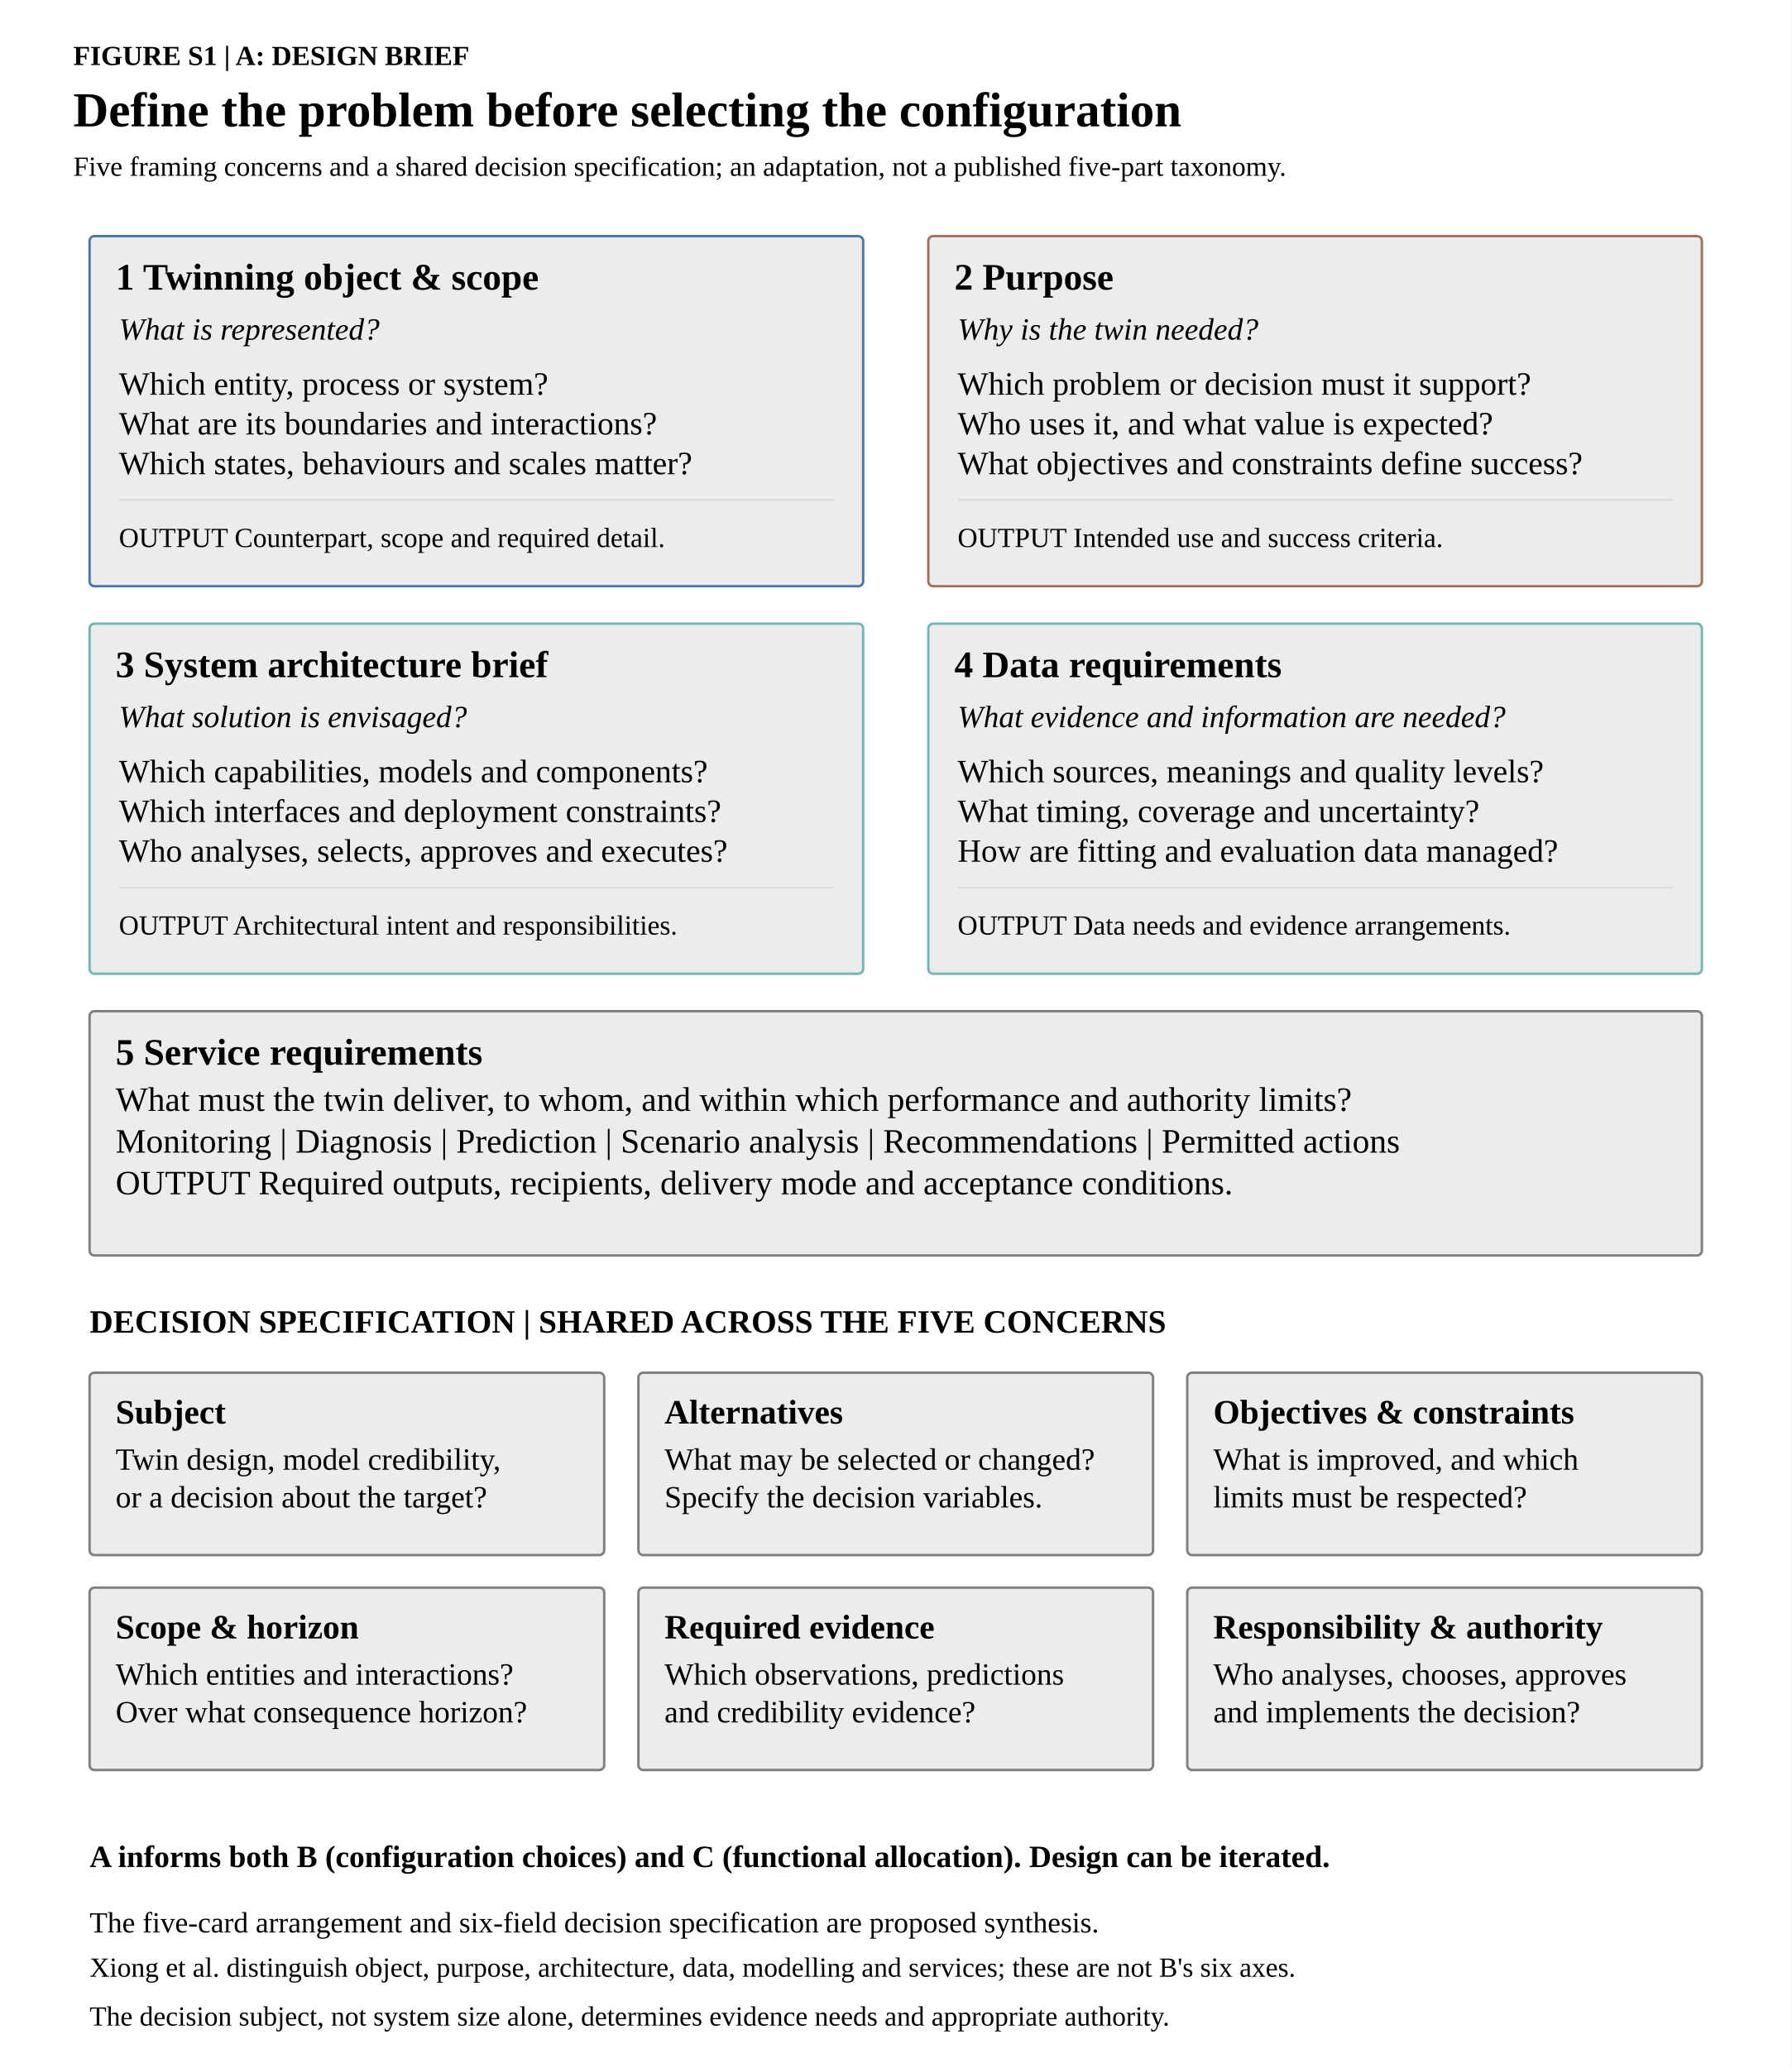
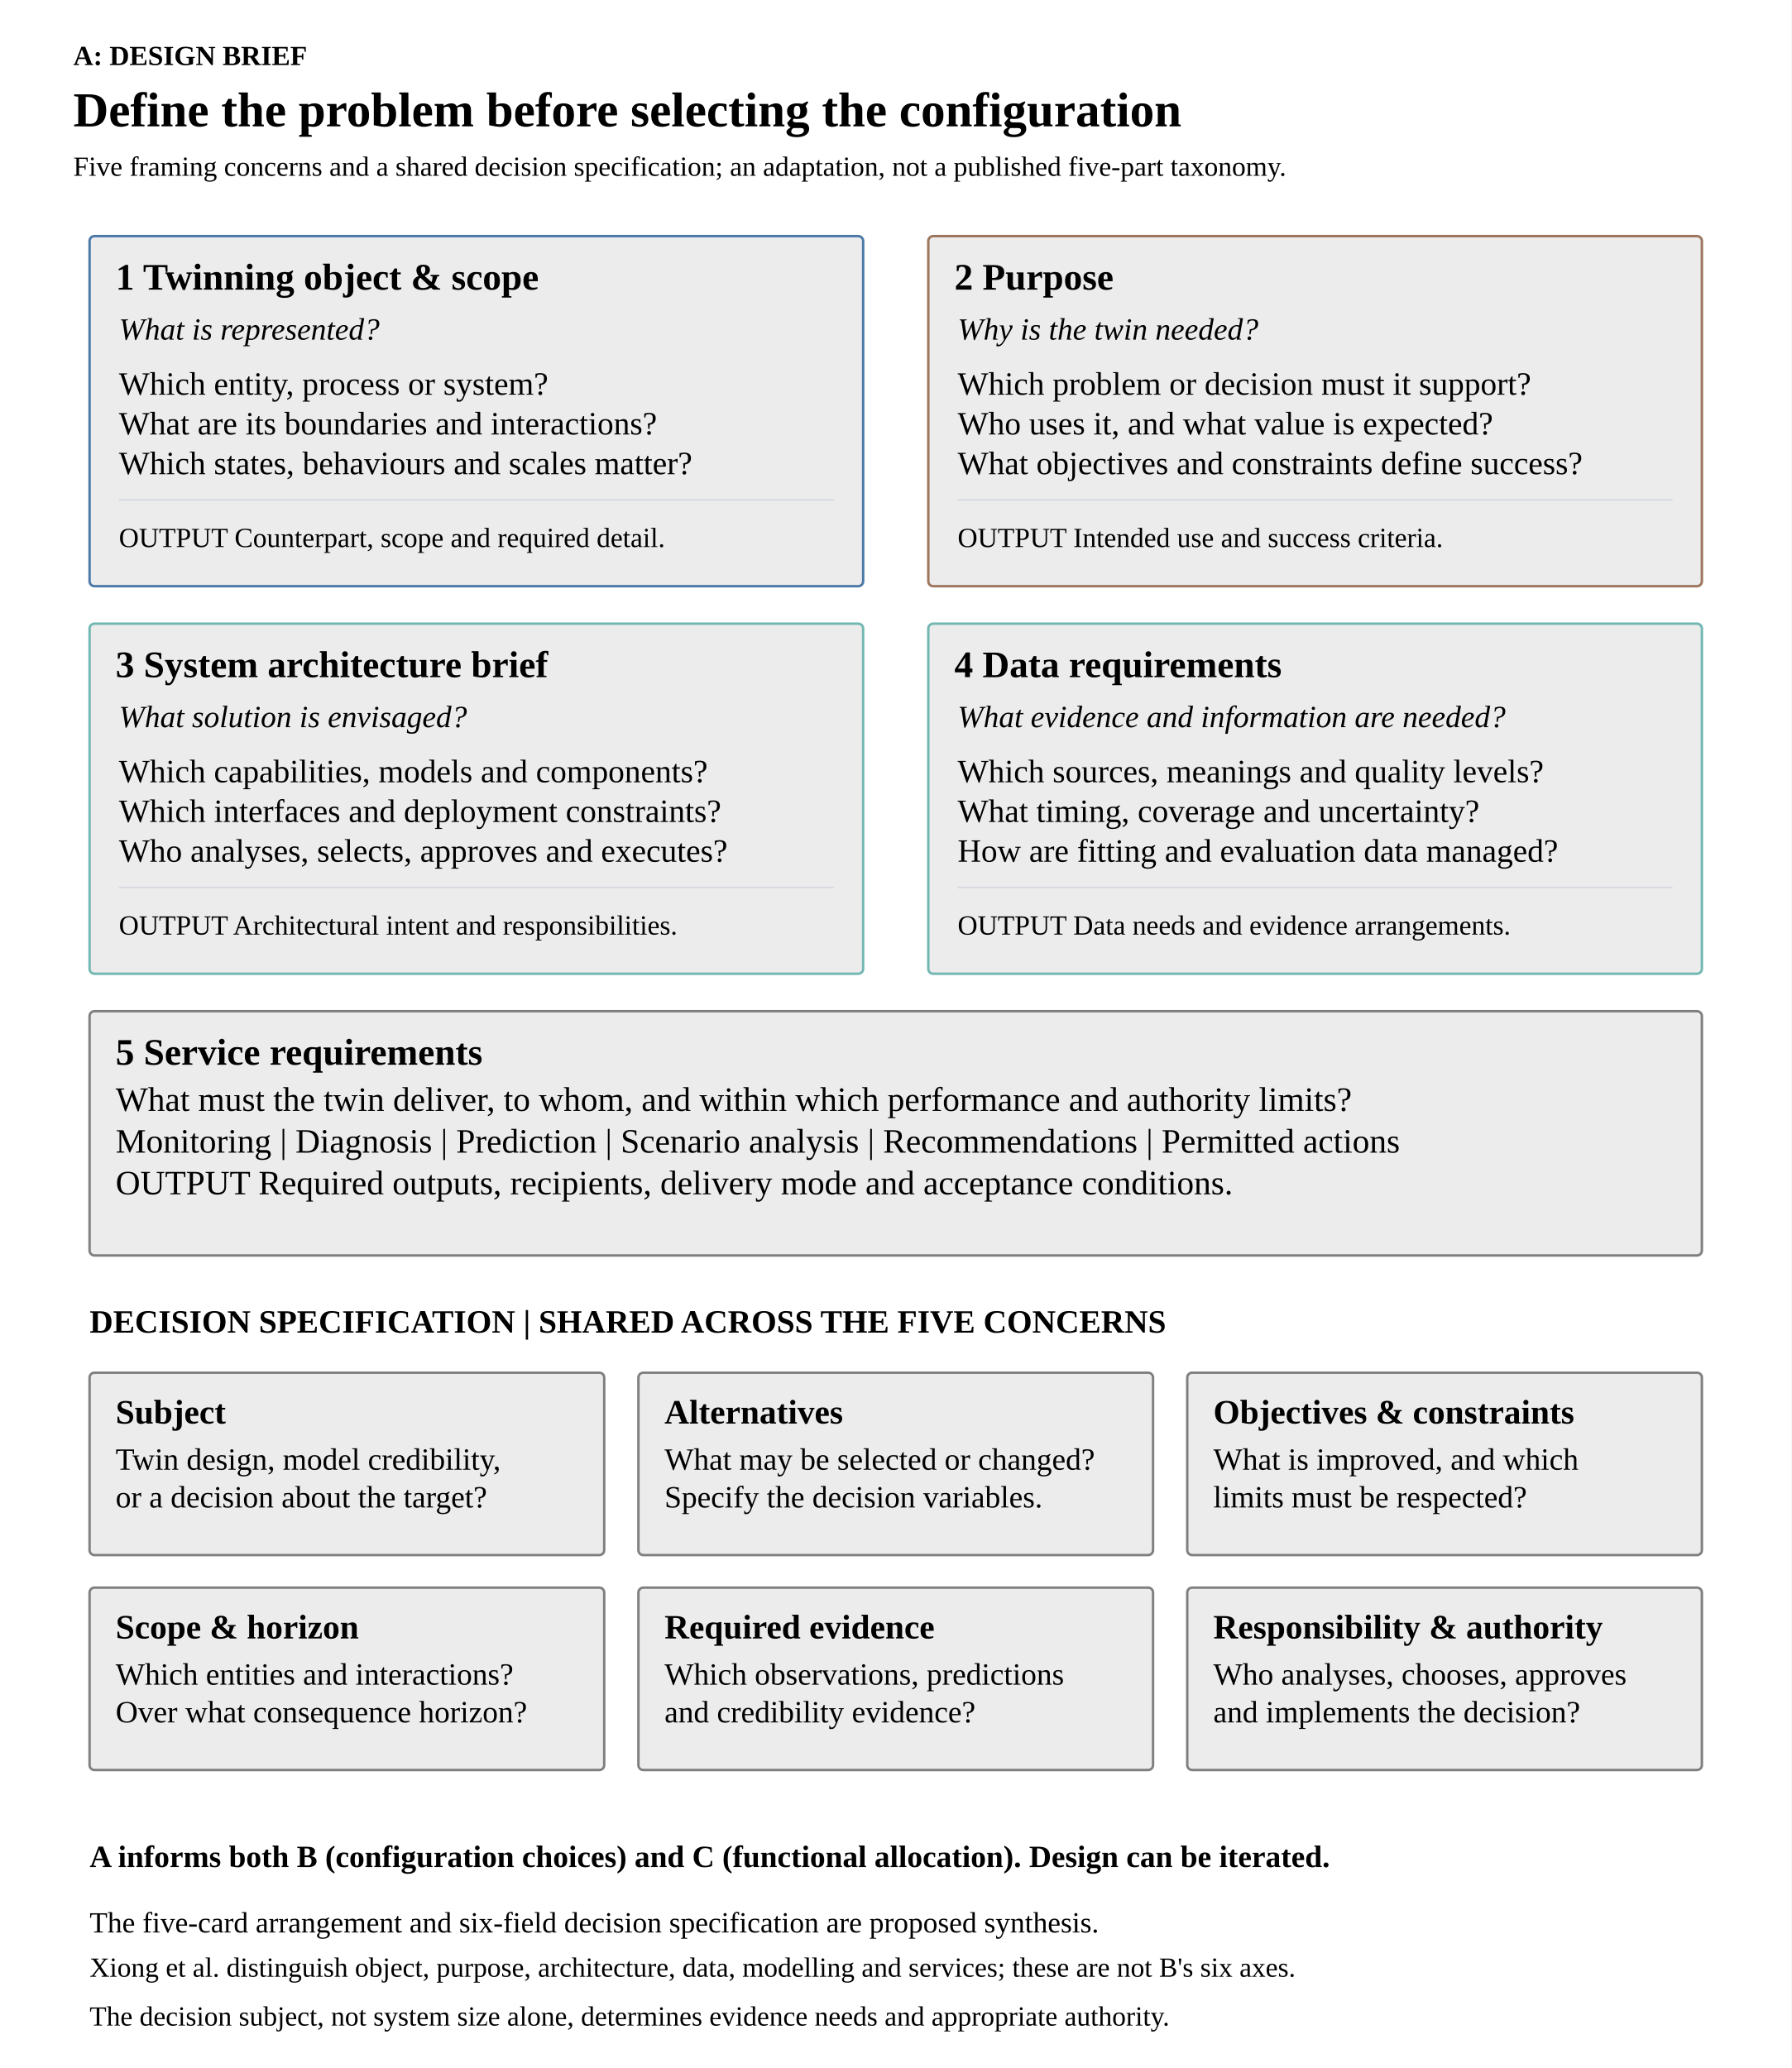
<svg xmlns="http://www.w3.org/2000/svg" width="190mm" height="219.364mm" viewBox="0 0 1100 1270" role="img">
  <rect x="0" y="0" width="1100" height="1270" rx="0" fill="#FFFFFF" stroke="none" stroke-width="1" />
-   <text x="45" y="39.94" font-family="Times New Roman, Liberation Serif, serif" font-size="17" font-weight="bold" font-style="normal" text-anchor="start" fill="#000000">FIGURE S1  |  A: DESIGN BRIEF</text>
+   <text x="45" y="39.94" font-family="Times New Roman, Liberation Serif, serif" font-size="17" font-weight="bold" font-style="normal" text-anchor="start" fill="#000000">A: DESIGN BRIEF</text>
  <text x="45" y="77.6" font-family="Times New Roman, Liberation Serif, serif" font-size="30" font-weight="bold" font-style="normal" text-anchor="start" fill="#000000">Define the problem before selecting the configuration</text>
  <text x="45" y="107.94" font-family="Times New Roman, Liberation Serif, serif" font-size="17" font-weight="normal" font-style="normal" text-anchor="start" fill="#000000">Five framing concerns and a shared decision specification; an adaptation, not a published five-part taxonomy.</text>
  <rect x="55" y="145" width="475" height="215" rx="3" fill="#ECECEC" stroke="#4C78A8" stroke-width="1.5" />
  <text x="71" y="177.86" font-family="Times New Roman, Liberation Serif, serif" font-size="23" font-weight="bold" font-style="normal" text-anchor="start" fill="#000000">1  Twinning object &amp; scope</text>
  <text x="73" y="208.58" font-family="Times New Roman, Liberation Serif, serif" font-size="19" font-weight="normal" font-style="italic" text-anchor="start" fill="#000000">What is represented?</text>
  <text x="73" y="242.4" font-family="Times New Roman, Liberation Serif, serif" font-size="20" font-weight="normal" font-style="normal" text-anchor="start" fill="#000000">Which entity, process or system?</text>
  <text x="73" y="266.8" font-family="Times New Roman, Liberation Serif, serif" font-size="20" font-weight="normal" font-style="normal" text-anchor="start" fill="#000000">What are its boundaries and interactions?</text>
  <text x="73" y="291.2" font-family="Times New Roman, Liberation Serif, serif" font-size="20" font-weight="normal" font-style="normal" text-anchor="start" fill="#000000">Which states, behaviours and scales matter?</text>
  <polyline points="73,307 512,307" fill="none" stroke="#D5DAE0" stroke-width="1" stroke-linejoin="round" />
  <text x="73" y="335.94" font-family="Times New Roman, Liberation Serif, serif" font-size="17" font-weight="normal" font-style="normal" text-anchor="start" fill="#000000">OUTPUT  Counterpart, scope and required detail.</text>
  <text x="512" y="352.3" font-family="Times New Roman, Liberation Serif, serif" font-size="15" font-weight="normal" font-style="normal" text-anchor="end" fill="#000000" />
  <rect x="570" y="145" width="475" height="215" rx="3" fill="#ECECEC" stroke="#9D755D" stroke-width="1.5" />
  <text x="586" y="177.86" font-family="Times New Roman, Liberation Serif, serif" font-size="23" font-weight="bold" font-style="normal" text-anchor="start" fill="#000000">2  Purpose</text>
  <text x="588" y="208.58" font-family="Times New Roman, Liberation Serif, serif" font-size="19" font-weight="normal" font-style="italic" text-anchor="start" fill="#000000">Why is the twin needed?</text>
  <text x="588" y="242.4" font-family="Times New Roman, Liberation Serif, serif" font-size="20" font-weight="normal" font-style="normal" text-anchor="start" fill="#000000">Which problem or decision must it support?</text>
  <text x="588" y="266.8" font-family="Times New Roman, Liberation Serif, serif" font-size="20" font-weight="normal" font-style="normal" text-anchor="start" fill="#000000">Who uses it, and what value is expected?</text>
  <text x="588" y="291.2" font-family="Times New Roman, Liberation Serif, serif" font-size="20" font-weight="normal" font-style="normal" text-anchor="start" fill="#000000">What objectives and constraints define success?</text>
  <polyline points="588,307 1027,307" fill="none" stroke="#D5DAE0" stroke-width="1" stroke-linejoin="round" />
  <text x="588" y="335.94" font-family="Times New Roman, Liberation Serif, serif" font-size="17" font-weight="normal" font-style="normal" text-anchor="start" fill="#000000">OUTPUT  Intended use and success criteria.</text>
  <text x="1027" y="352.3" font-family="Times New Roman, Liberation Serif, serif" font-size="15" font-weight="normal" font-style="normal" text-anchor="end" fill="#000000" />
  <rect x="55" y="383" width="475" height="215" rx="3" fill="#ECECEC" stroke="#72B7B2" stroke-width="1.5" />
  <text x="71" y="415.86" font-family="Times New Roman, Liberation Serif, serif" font-size="23" font-weight="bold" font-style="normal" text-anchor="start" fill="#000000">3  System architecture brief</text>
  <text x="73" y="446.58" font-family="Times New Roman, Liberation Serif, serif" font-size="19" font-weight="normal" font-style="italic" text-anchor="start" fill="#000000">What solution is envisaged?</text>
  <text x="73" y="480.4" font-family="Times New Roman, Liberation Serif, serif" font-size="20" font-weight="normal" font-style="normal" text-anchor="start" fill="#000000">Which capabilities, models and components?</text>
  <text x="73" y="504.8" font-family="Times New Roman, Liberation Serif, serif" font-size="20" font-weight="normal" font-style="normal" text-anchor="start" fill="#000000">Which interfaces and deployment constraints?</text>
  <text x="73" y="529.2" font-family="Times New Roman, Liberation Serif, serif" font-size="20" font-weight="normal" font-style="normal" text-anchor="start" fill="#000000">Who analyses, selects, approves and executes?</text>
  <polyline points="73,545 512,545" fill="none" stroke="#D5DAE0" stroke-width="1" stroke-linejoin="round" />
  <text x="73" y="573.94" font-family="Times New Roman, Liberation Serif, serif" font-size="17" font-weight="normal" font-style="normal" text-anchor="start" fill="#000000">OUTPUT  Architectural intent and responsibilities.</text>
  <text x="512" y="590.3" font-family="Times New Roman, Liberation Serif, serif" font-size="15" font-weight="normal" font-style="normal" text-anchor="end" fill="#000000" />
  <rect x="570" y="383" width="475" height="215" rx="3" fill="#ECECEC" stroke="#72B7B2" stroke-width="1.5" />
  <text x="586" y="415.86" font-family="Times New Roman, Liberation Serif, serif" font-size="23" font-weight="bold" font-style="normal" text-anchor="start" fill="#000000">4  Data requirements</text>
  <text x="588" y="446.58" font-family="Times New Roman, Liberation Serif, serif" font-size="19" font-weight="normal" font-style="italic" text-anchor="start" fill="#000000">What evidence and information are needed?</text>
  <text x="588" y="480.4" font-family="Times New Roman, Liberation Serif, serif" font-size="20" font-weight="normal" font-style="normal" text-anchor="start" fill="#000000">Which sources, meanings and quality levels?</text>
  <text x="588" y="504.8" font-family="Times New Roman, Liberation Serif, serif" font-size="20" font-weight="normal" font-style="normal" text-anchor="start" fill="#000000">What timing, coverage and uncertainty?</text>
  <text x="588" y="529.2" font-family="Times New Roman, Liberation Serif, serif" font-size="20" font-weight="normal" font-style="normal" text-anchor="start" fill="#000000">How are fitting and evaluation data managed?</text>
  <polyline points="588,545 1027,545" fill="none" stroke="#D5DAE0" stroke-width="1" stroke-linejoin="round" />
  <text x="588" y="573.94" font-family="Times New Roman, Liberation Serif, serif" font-size="17" font-weight="normal" font-style="normal" text-anchor="start" fill="#000000">OUTPUT  Data needs and evidence arrangements.</text>
  <text x="1027" y="590.3" font-family="Times New Roman, Liberation Serif, serif" font-size="15" font-weight="normal" font-style="normal" text-anchor="end" fill="#000000" />
  <rect x="55" y="621" width="990" height="150" rx="3" fill="#ECECEC" stroke="#7F7F7F" stroke-width="1.5" />
  <text x="71" y="653.86" font-family="Times New Roman, Liberation Serif, serif" font-size="23" font-weight="bold" font-style="normal" text-anchor="start" fill="#000000">5  Service requirements</text>
  <text x="71" y="682.22" font-family="Times New Roman, Liberation Serif, serif" font-size="21" font-weight="normal" font-style="normal" text-anchor="start" fill="#000000">What must the twin deliver, to whom, and within which performance and authority limits?</text>
  <text x="71" y="707.84" font-family="Times New Roman, Liberation Serif, serif" font-size="21" font-weight="normal" font-style="normal" text-anchor="start" fill="#000000">Monitoring | Diagnosis | Prediction | Scenario analysis | Recommendations | Permitted actions</text>
  <text x="71" y="733.46" font-family="Times New Roman, Liberation Serif, serif" font-size="21" font-weight="normal" font-style="normal" text-anchor="start" fill="#000000">OUTPUT  Required outputs, recipients, delivery mode and acceptance conditions. </text>
  <text x="55" y="818.4" font-family="Times New Roman, Liberation Serif, serif" font-size="20" font-weight="bold" font-style="normal" text-anchor="start" fill="#000000">DECISION SPECIFICATION  |  SHARED ACROSS THE FIVE CONCERNS</text>
  <rect x="55" y="843" width="316" height="112" rx="3" fill="#ECECEC" stroke="#7F7F7F" stroke-width="1.5" />
  <text x="71" y="874.22" font-family="Times New Roman, Liberation Serif, serif" font-size="21" font-weight="bold" font-style="normal" text-anchor="start" fill="#000000">Subject</text>
  <text x="71" y="902.58" font-family="Times New Roman, Liberation Serif, serif" font-size="19" font-weight="normal" font-style="normal" text-anchor="start" fill="#000000">Twin design, model credibility,</text>
  <text x="71" y="925.76" font-family="Times New Roman, Liberation Serif, serif" font-size="19" font-weight="normal" font-style="normal" text-anchor="start" fill="#000000">or a decision about the target?</text>
  <rect x="392" y="843" width="316" height="112" rx="3" fill="#ECECEC" stroke="#7F7F7F" stroke-width="1.5" />
  <text x="408" y="874.22" font-family="Times New Roman, Liberation Serif, serif" font-size="21" font-weight="bold" font-style="normal" text-anchor="start" fill="#000000">Alternatives</text>
  <text x="408" y="902.58" font-family="Times New Roman, Liberation Serif, serif" font-size="19" font-weight="normal" font-style="normal" text-anchor="start" fill="#000000">What may be selected or changed?</text>
  <text x="408" y="925.76" font-family="Times New Roman, Liberation Serif, serif" font-size="19" font-weight="normal" font-style="normal" text-anchor="start" fill="#000000">Specify the decision variables.</text>
  <rect x="729" y="843" width="316" height="112" rx="3" fill="#ECECEC" stroke="#7F7F7F" stroke-width="1.5" />
  <text x="745" y="874.22" font-family="Times New Roman, Liberation Serif, serif" font-size="21" font-weight="bold" font-style="normal" text-anchor="start" fill="#000000">Objectives &amp; constraints</text>
  <text x="745" y="902.58" font-family="Times New Roman, Liberation Serif, serif" font-size="19" font-weight="normal" font-style="normal" text-anchor="start" fill="#000000">What is improved, and which</text>
  <text x="745" y="925.76" font-family="Times New Roman, Liberation Serif, serif" font-size="19" font-weight="normal" font-style="normal" text-anchor="start" fill="#000000">limits must be respected?</text>
  <rect x="55" y="975" width="316" height="112" rx="3" fill="#ECECEC" stroke="#7F7F7F" stroke-width="1.5" />
  <text x="71" y="1006.22" font-family="Times New Roman, Liberation Serif, serif" font-size="21" font-weight="bold" font-style="normal" text-anchor="start" fill="#000000">Scope &amp; horizon</text>
  <text x="71" y="1034.58" font-family="Times New Roman, Liberation Serif, serif" font-size="19" font-weight="normal" font-style="normal" text-anchor="start" fill="#000000">Which entities and interactions?</text>
  <text x="71" y="1057.76" font-family="Times New Roman, Liberation Serif, serif" font-size="19" font-weight="normal" font-style="normal" text-anchor="start" fill="#000000">Over what consequence horizon?</text>
  <rect x="392" y="975" width="316" height="112" rx="3" fill="#ECECEC" stroke="#7F7F7F" stroke-width="1.5" />
  <text x="408" y="1006.22" font-family="Times New Roman, Liberation Serif, serif" font-size="21" font-weight="bold" font-style="normal" text-anchor="start" fill="#000000">Required evidence</text>
  <text x="408" y="1034.58" font-family="Times New Roman, Liberation Serif, serif" font-size="19" font-weight="normal" font-style="normal" text-anchor="start" fill="#000000">Which observations, predictions</text>
  <text x="408" y="1057.76" font-family="Times New Roman, Liberation Serif, serif" font-size="19" font-weight="normal" font-style="normal" text-anchor="start" fill="#000000">and credibility evidence?</text>
  <rect x="729" y="975" width="316" height="112" rx="3" fill="#ECECEC" stroke="#7F7F7F" stroke-width="1.5" />
  <text x="745" y="1006.22" font-family="Times New Roman, Liberation Serif, serif" font-size="21" font-weight="bold" font-style="normal" text-anchor="start" fill="#000000">Responsibility &amp; authority</text>
  <text x="745" y="1034.58" font-family="Times New Roman, Liberation Serif, serif" font-size="19" font-weight="normal" font-style="normal" text-anchor="start" fill="#000000">Who analyses, chooses, approves</text>
  <text x="745" y="1057.76" font-family="Times New Roman, Liberation Serif, serif" font-size="19" font-weight="normal" font-style="normal" text-anchor="start" fill="#000000">and implements the decision?</text>
  <text x="55" y="1146.58" font-family="Times New Roman, Liberation Serif, serif" font-size="19" font-weight="bold" font-style="normal" text-anchor="start" fill="#000000">A informs both B (configuration choices) and C (functional allocation). Design can be iterated.</text>
  <text x="55" y="1186.76" font-family="Times New Roman, Liberation Serif, serif" font-size="18" font-weight="normal" font-style="normal" text-anchor="start" fill="#000000">The five-card arrangement and six-field decision specification are proposed synthesis.</text>
  <text x="55" y="1213.94" font-family="Times New Roman, Liberation Serif, serif" font-size="17" font-weight="normal" font-style="normal" text-anchor="start" fill="#000000">Xiong et al.  distinguish object, purpose, architecture, data, modelling and services; these are not B's six axes.</text>
  <text x="55" y="1243.94" font-family="Times New Roman, Liberation Serif, serif" font-size="17" font-weight="normal" font-style="normal" text-anchor="start" fill="#000000">The decision subject, not system size alone, determines evidence needs and appropriate authority. </text>
  <style>text,tspan{font-family:"Times New Roman",serif !important}</style>
  <style>text,tspan{fill:#000000 !important;font-family:"Times New Roman",serif !important}</style>
</svg>
